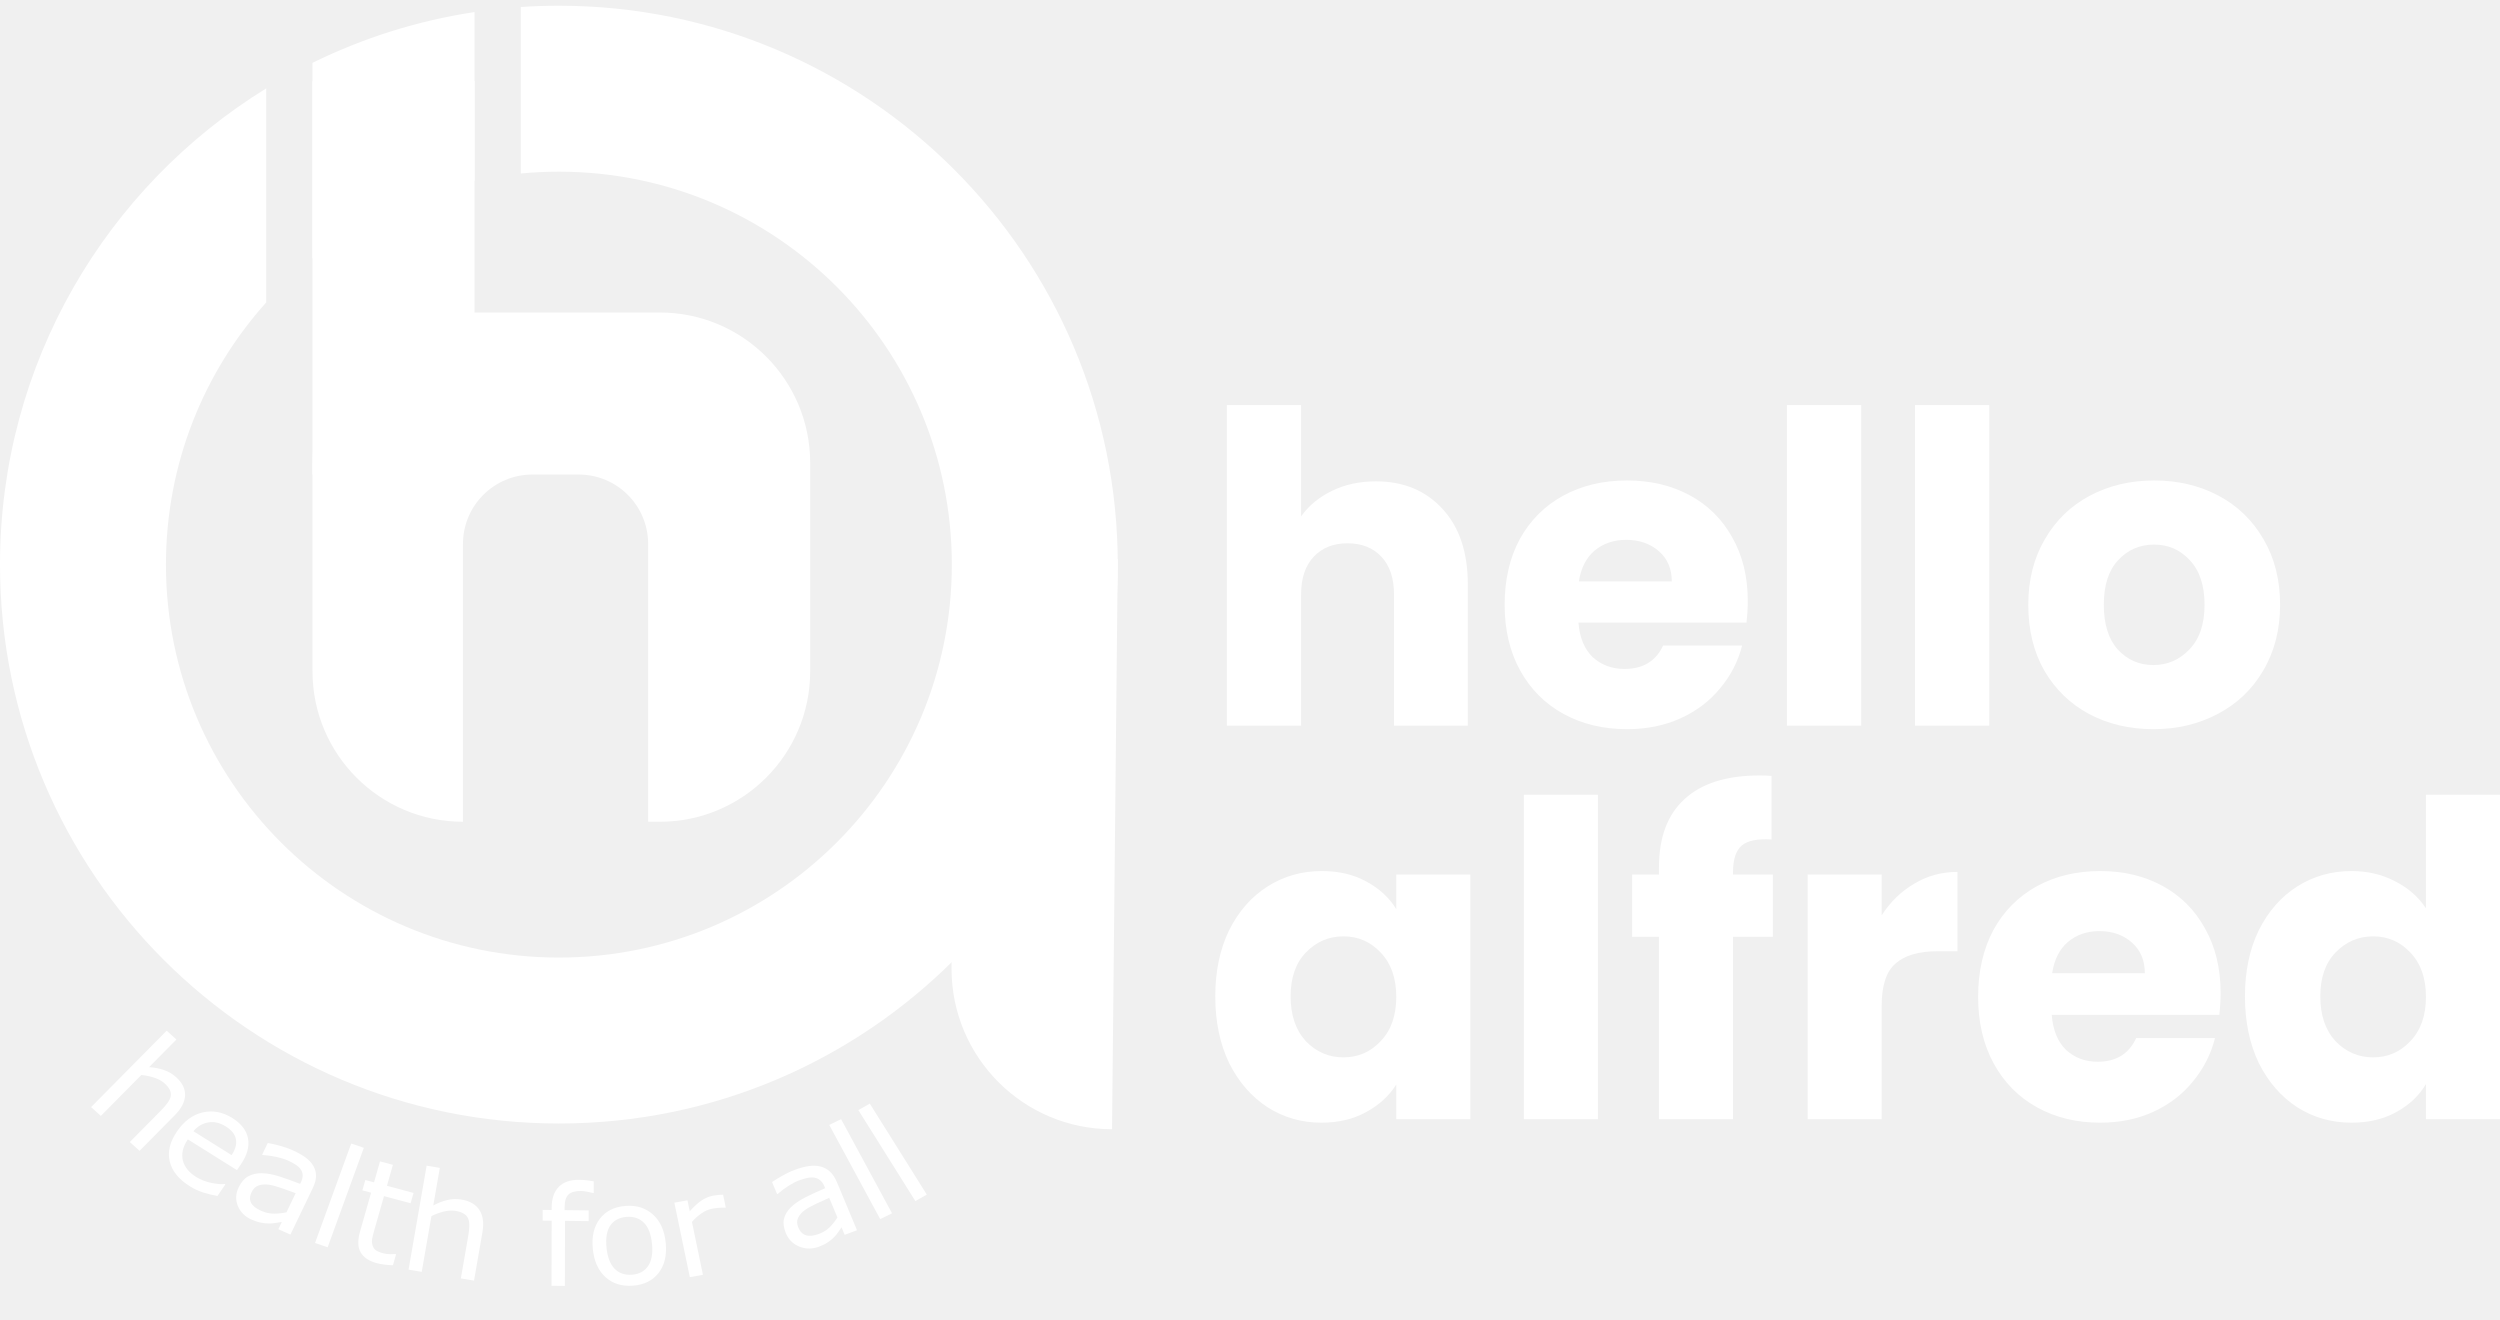
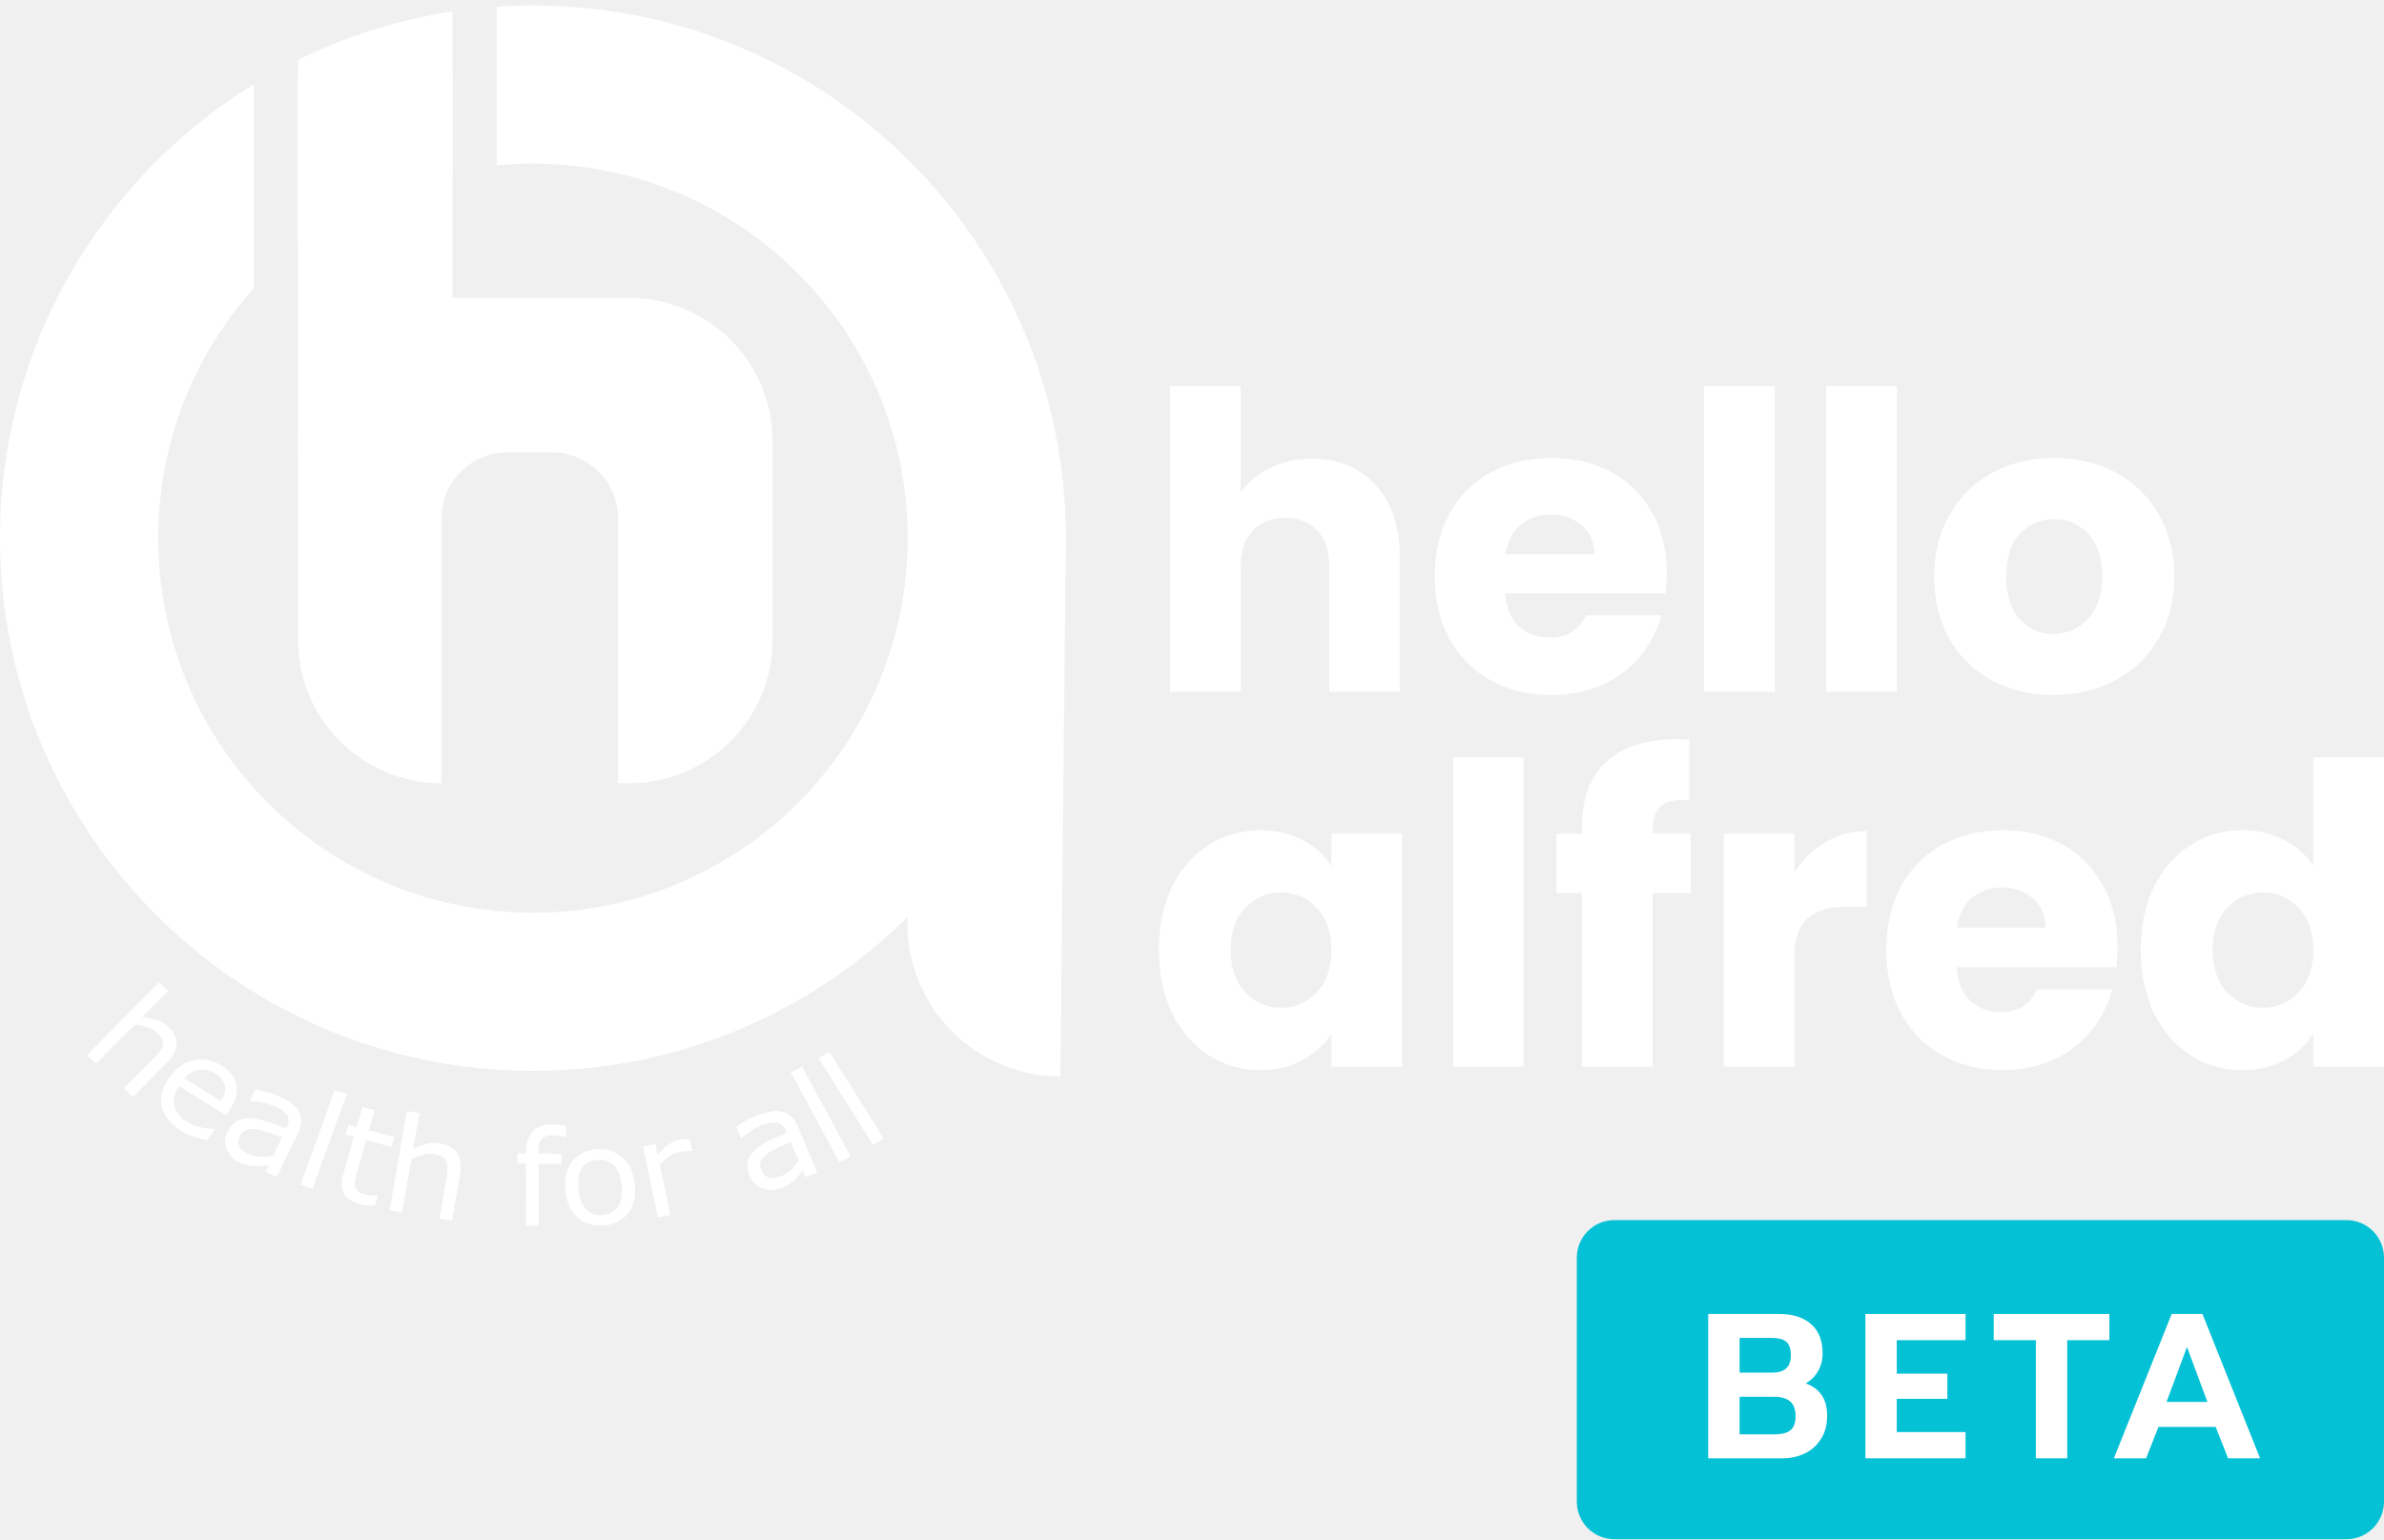
- <svg xmlns="http://www.w3.org/2000/svg" width="216" height="114" viewBox="0 0 216 114" fill="none">
-   <path d="M82.213 68.763C82.213 59.595 87.955 51.409 96.575 48.288L96.08 97.566C88.421 97.566 82.213 91.357 82.213 83.699V68.763Z" fill="white" />
-   <path d="M27 7H41V41H27V7Z" fill="white" />
-   <path fill-rule="evenodd" clip-rule="evenodd" d="M23 7.638C9.2 16.138 0 31.386 0 48.783C0 75.451 21.619 97.071 48.288 97.071C74.956 97.071 96.575 75.451 96.575 48.783C96.575 22.114 74.956 0.495 48.288 0.495C47.183 0.495 46.086 0.532 45 0.605V14.99C46.082 14.886 47.179 14.833 48.288 14.833C67.038 14.833 82.238 30.033 82.238 48.783C82.238 67.533 67.038 82.733 48.288 82.733C29.538 82.733 14.338 67.533 14.338 48.783C14.338 40.078 17.614 32.139 23 26.13V7.638ZM27 22.334C31.016 19.098 35.783 16.758 41 15.617V1.042C36.046 1.792 31.34 3.294 27 5.429V22.334Z" fill="white" />
-   <path fill-rule="evenodd" clip-rule="evenodd" d="M40 27C32.82 27 27 32.82 27 40V58C27 65.18 32.82 71 40 71V47C40 43.686 42.686 41 46 41H50C53.314 41 56 43.686 56 47V71H57C64.18 71 70 65.18 70 58V40C70 32.82 64.18 27 57 27H40Z" fill="white" />
-   <path d="M118.867 41.588C121.267 41.588 123.193 42.387 124.644 43.984C126.094 45.556 126.819 47.727 126.819 50.497V62.7H120.442V51.358C120.442 49.961 120.08 48.875 119.354 48.102C118.629 47.328 117.654 46.941 116.428 46.941C115.203 46.941 114.228 47.328 113.502 48.102C112.777 48.875 112.415 49.961 112.415 51.358V62.7H106V35H112.415V44.62C113.065 43.697 113.953 42.961 115.078 42.412C116.203 41.863 117.466 41.588 118.867 41.588Z" fill="white" />
-   <path d="M151.008 51.92C151.008 52.519 150.971 53.143 150.896 53.791H136.378C136.478 55.089 136.891 56.087 137.616 56.786C138.367 57.46 139.279 57.797 140.355 57.797C141.955 57.797 143.068 57.123 143.693 55.775H150.52C150.17 57.148 149.533 58.383 148.607 59.481C147.707 60.579 146.569 61.44 145.194 62.064C143.818 62.688 142.28 63 140.58 63C138.529 63 136.703 62.563 135.103 61.69C133.502 60.816 132.252 59.569 131.352 57.947C130.451 56.324 130.001 54.428 130.001 52.257C130.001 50.086 130.439 48.189 131.314 46.567C132.215 44.945 133.465 43.697 135.065 42.824C136.666 41.95 138.504 41.513 140.58 41.513C142.605 41.513 144.406 41.938 145.981 42.786C147.557 43.635 148.782 44.845 149.658 46.417C150.558 47.989 151.008 49.824 151.008 51.92ZM144.443 50.235C144.443 49.137 144.068 48.264 143.318 47.615C142.568 46.966 141.63 46.642 140.505 46.642C139.429 46.642 138.517 46.954 137.766 47.578C137.041 48.201 136.591 49.087 136.416 50.235H144.443Z" fill="white" />
-   <path d="M160.807 35V62.7H154.392V35H160.807Z" fill="white" />
-   <path d="M171.87 35V62.7H165.455V35H171.87Z" fill="white" />
-   <path d="M186.046 63C183.996 63 182.145 62.563 180.495 61.69C178.869 60.816 177.581 59.569 176.631 57.947C175.706 56.324 175.243 54.428 175.243 52.257C175.243 50.111 175.718 48.226 176.668 46.604C177.619 44.957 178.919 43.697 180.57 42.824C182.22 41.95 184.071 41.513 186.121 41.513C188.172 41.513 190.023 41.95 191.673 42.824C193.324 43.697 194.624 44.957 195.575 46.604C196.525 48.226 197 50.111 197 52.257C197 54.403 196.512 56.3 195.537 57.947C194.587 59.569 193.274 60.816 191.598 61.69C189.948 62.563 188.097 63 186.046 63ZM186.046 57.46C187.272 57.46 188.31 57.011 189.16 56.112C190.035 55.214 190.473 53.929 190.473 52.257C190.473 50.585 190.048 49.3 189.197 48.401C188.372 47.503 187.347 47.053 186.121 47.053C184.871 47.053 183.833 47.503 183.008 48.401C182.183 49.275 181.77 50.56 181.77 52.257C181.77 53.929 182.17 55.214 182.97 56.112C183.796 57.011 184.821 57.46 186.046 57.46Z" fill="white" />
-   <path d="M105 86.091C105 83.919 105.399 82.013 106.197 80.371C107.02 78.73 108.13 77.467 109.527 76.583C110.924 75.7 112.482 75.258 114.203 75.258C115.675 75.258 116.96 75.561 118.057 76.167C119.179 76.773 120.04 77.568 120.638 78.553V75.561H127.036V96.697H120.638V93.704C120.015 94.689 119.142 95.485 118.02 96.091C116.922 96.697 115.638 97 114.166 97C112.47 97 110.924 96.558 109.527 95.674C108.13 94.765 107.02 93.49 106.197 91.849C105.399 90.182 105 88.263 105 86.091ZM120.638 86.129C120.638 84.513 120.189 83.237 119.292 82.303C118.419 81.369 117.346 80.901 116.074 80.901C114.802 80.901 113.717 81.369 112.819 82.303C111.946 83.212 111.51 84.475 111.51 86.091C111.51 87.707 111.946 88.995 112.819 89.954C113.717 90.889 114.802 91.356 116.074 91.356C117.346 91.356 118.419 90.889 119.292 89.954C120.189 89.02 120.638 87.745 120.638 86.129Z" fill="white" />
-   <path d="M138.062 68.667V96.697H131.664V68.667H138.062Z" fill="white" />
-   <path d="M153.173 80.939H149.732V96.697H143.334V80.939H141.014V75.561H143.334V74.954C143.334 72.353 144.07 70.384 145.541 69.046C147.013 67.682 149.17 67 152.014 67C152.488 67 152.837 67.013 153.061 67.038V72.53C151.839 72.454 150.979 72.631 150.48 73.061C149.981 73.49 149.732 74.26 149.732 75.371V75.561H153.173V80.939Z" fill="white" />
-   <path d="M162.577 79.083C163.325 77.922 164.261 77.013 165.383 76.356C166.505 75.674 167.753 75.333 169.124 75.333V82.189H167.366C165.77 82.189 164.572 82.543 163.774 83.25C162.976 83.932 162.577 85.144 162.577 86.886V96.697H156.18V75.561H162.577V79.083Z" fill="white" />
-   <path d="M191.861 85.788C191.861 86.394 191.824 87.025 191.749 87.682H177.27C177.37 88.995 177.782 90.005 178.505 90.712C179.253 91.394 180.163 91.735 181.236 91.735C182.832 91.735 183.942 91.053 184.566 89.689H191.375C191.026 91.078 190.39 92.328 189.467 93.439C188.569 94.55 187.434 95.422 186.062 96.053C184.69 96.684 183.156 97 181.46 97C179.415 97 177.595 96.558 175.998 95.674C174.402 94.79 173.155 93.528 172.257 91.886C171.359 90.245 170.91 88.326 170.91 86.129C170.91 83.932 171.347 82.013 172.22 80.371C173.117 78.73 174.365 77.467 175.961 76.583C177.557 75.7 179.39 75.258 181.46 75.258C183.481 75.258 185.277 75.687 186.848 76.546C188.419 77.404 189.641 78.629 190.514 80.22C191.412 81.811 191.861 83.667 191.861 85.788ZM185.314 84.083C185.314 82.972 184.94 82.088 184.192 81.432C183.443 80.775 182.508 80.447 181.386 80.447C180.313 80.447 179.403 80.763 178.655 81.394C177.931 82.025 177.482 82.922 177.308 84.083H185.314Z" fill="white" />
-   <path d="M193.964 86.091C193.964 83.919 194.363 82.013 195.161 80.371C195.984 78.73 197.094 77.467 198.491 76.583C199.888 75.7 201.447 75.258 203.168 75.258C204.539 75.258 205.786 75.548 206.909 76.129C208.056 76.71 208.954 77.492 209.602 78.477V68.667H216V96.697H209.602V93.667C209.004 94.677 208.143 95.485 207.021 96.091C205.924 96.697 204.639 97 203.168 97C201.447 97 199.888 96.558 198.491 95.674C197.094 94.765 195.984 93.49 195.161 91.849C194.363 90.182 193.964 88.263 193.964 86.091ZM209.602 86.129C209.602 84.513 209.154 83.237 208.256 82.303C207.383 81.369 206.31 80.901 205.038 80.901C203.766 80.901 202.681 81.369 201.783 82.303C200.91 83.212 200.474 84.475 200.474 86.091C200.474 87.707 200.91 88.995 201.783 89.954C202.681 90.889 203.766 91.356 205.038 91.356C206.31 91.356 207.383 90.889 208.256 89.954C209.154 89.02 209.602 87.745 209.602 86.129Z" fill="white" />
-   <path d="M12.058 99.433L11.215 98.672L13.883 95.974C14.099 95.757 14.287 95.541 14.447 95.327C14.61 95.11 14.709 94.916 14.744 94.744C14.787 94.558 14.766 94.373 14.681 94.189C14.6 94.003 14.447 93.809 14.223 93.607C13.992 93.399 13.699 93.236 13.341 93.117C12.984 92.998 12.608 92.918 12.213 92.877L8.714 96.415L7.871 95.654L14.399 89.053L15.242 89.814L12.88 92.202C13.347 92.233 13.778 92.317 14.174 92.455C14.569 92.593 14.915 92.795 15.211 93.062C15.752 93.55 16.012 94.076 15.991 94.641C15.97 95.206 15.673 95.778 15.1 96.357L12.058 99.433Z" fill="white" />
-   <path d="M20.473 101.099L16.23 98.442C16.001 98.777 15.854 99.104 15.79 99.422C15.727 99.737 15.735 100.032 15.811 100.308C15.883 100.577 16.015 100.827 16.206 101.058C16.4 101.291 16.645 101.5 16.94 101.685C17.332 101.931 17.776 102.104 18.271 102.205C18.772 102.304 19.155 102.335 19.422 102.297L19.473 102.329L18.79 103.332C18.374 103.258 17.966 103.159 17.566 103.034C17.166 102.909 16.778 102.729 16.404 102.494C15.448 101.896 14.869 101.184 14.666 100.359C14.466 99.531 14.673 98.665 15.289 97.761C15.897 96.867 16.637 96.318 17.507 96.114C18.38 95.912 19.236 96.073 20.075 96.598C20.852 97.085 21.303 97.675 21.429 98.368C21.558 99.063 21.353 99.807 20.813 100.6L20.473 101.099ZM20.01 99.803C20.335 99.319 20.461 98.864 20.386 98.441C20.315 98.02 20.022 97.647 19.507 97.325C18.988 96.999 18.474 96.885 17.967 96.982C17.464 97.08 17.044 97.332 16.71 97.737L20.01 99.803Z" fill="white" />
-   <path d="M25.092 106.669L24.048 106.204L24.352 105.573C24.23 105.591 24.062 105.62 23.849 105.658C23.642 105.695 23.449 105.712 23.269 105.709C23.055 105.713 22.822 105.69 22.569 105.642C22.315 105.598 22.035 105.507 21.73 105.371C21.168 105.121 20.776 104.732 20.555 104.204C20.335 103.676 20.356 103.138 20.62 102.589C20.836 102.14 21.111 101.822 21.445 101.635C21.784 101.447 22.18 101.357 22.632 101.365C23.088 101.375 23.596 101.47 24.156 101.65C24.715 101.831 25.307 102.043 25.931 102.286L26.006 102.133C26.114 101.906 26.162 101.699 26.148 101.513C26.137 101.328 26.074 101.158 25.959 101.003C25.849 100.855 25.697 100.721 25.502 100.6C25.307 100.479 25.096 100.367 24.869 100.266C24.593 100.144 24.269 100.042 23.896 99.962C23.525 99.879 23.128 99.822 22.704 99.792L22.648 99.767L23.135 98.753C23.366 98.791 23.69 98.865 24.107 98.973C24.525 99.082 24.922 99.22 25.298 99.388C25.737 99.583 26.102 99.789 26.392 100.004C26.687 100.217 26.914 100.46 27.072 100.732C27.228 100.999 27.306 101.289 27.304 101.602C27.303 101.916 27.21 102.263 27.027 102.645L25.092 106.669ZM24.75 104.744L25.544 103.093C25.215 102.969 24.824 102.827 24.372 102.668C23.923 102.511 23.556 102.41 23.27 102.364C22.93 102.312 22.625 102.33 22.355 102.421C22.087 102.508 21.881 102.702 21.736 103.003C21.573 103.342 21.558 103.647 21.69 103.917C21.824 104.183 22.113 104.414 22.556 104.612C22.924 104.776 23.294 104.859 23.664 104.86C24.035 104.858 24.397 104.819 24.75 104.744Z" fill="white" />
-   <path d="M28.31 107.764L27.219 107.393L30.345 98.802L31.435 99.172L28.31 107.764Z" fill="white" />
-   <path d="M33.95 109.317C33.726 109.314 33.484 109.296 33.226 109.263C32.971 109.231 32.747 109.189 32.553 109.137C31.878 108.956 31.414 108.645 31.161 108.205C30.908 107.765 30.89 107.163 31.108 106.399L32.063 103.047L31.31 102.845L31.564 101.954L32.317 102.155L32.833 100.344L33.947 100.643L33.431 102.454L35.73 103.071L35.476 103.962L33.177 103.346L32.358 106.218C32.264 106.549 32.198 106.811 32.16 107.003C32.123 107.192 32.13 107.38 32.178 107.567C32.222 107.74 32.309 107.883 32.439 107.995C32.574 108.104 32.797 108.2 33.109 108.284C33.291 108.333 33.487 108.359 33.699 108.363C33.911 108.363 34.066 108.358 34.162 108.348L34.222 108.364L33.95 109.317Z" fill="white" />
-   <path d="M40.956 110.645L39.818 110.454L40.456 106.782C40.508 106.485 40.538 106.205 40.546 105.941C40.555 105.673 40.524 105.458 40.453 105.296C40.38 105.117 40.255 104.973 40.079 104.865C39.903 104.752 39.664 104.671 39.361 104.62C39.05 104.568 38.712 104.587 38.347 104.676C37.983 104.766 37.626 104.898 37.275 105.073L36.438 109.889L35.299 109.698L36.861 100.714L38 100.904L37.435 104.155C37.839 103.933 38.245 103.776 38.651 103.681C39.059 103.587 39.462 103.573 39.862 103.64C40.593 103.762 41.113 104.065 41.424 104.549C41.734 105.033 41.821 105.669 41.684 106.458L40.956 110.645Z" fill="white" />
-   <path d="M51.297 103.077L51.236 103.076C51.109 103.039 50.943 103.002 50.739 102.965C50.534 102.924 50.354 102.902 50.198 102.901C49.703 102.895 49.343 102.997 49.117 103.205C48.896 103.41 48.784 103.786 48.783 104.333L48.783 104.556L50.864 104.579L50.862 105.505L48.818 105.482L48.806 111.104L47.652 111.091L47.663 105.47L46.884 105.461L46.886 104.535L47.665 104.544L47.666 104.327C47.667 103.549 47.871 102.955 48.277 102.545C48.683 102.132 49.269 101.929 50.035 101.937C50.292 101.94 50.524 101.954 50.728 101.98C50.937 102.006 51.127 102.035 51.299 102.068L51.297 103.077Z" fill="white" />
-   <path d="M57.52 107.391C57.623 108.455 57.418 109.317 56.907 109.977C56.395 110.638 55.661 111.006 54.703 111.081C53.737 111.157 52.939 110.91 52.309 110.34C51.683 109.769 51.319 108.952 51.217 107.889C51.114 106.826 51.317 105.964 51.824 105.304C52.335 104.639 53.073 104.269 54.039 104.193C54.997 104.117 55.791 104.367 56.422 104.941C57.051 105.511 57.418 106.328 57.52 107.391ZM56.334 107.485C56.253 106.64 56.019 106.026 55.633 105.645C55.247 105.259 54.746 105.091 54.131 105.139C53.507 105.189 53.042 105.433 52.735 105.874C52.432 106.309 52.321 106.95 52.403 107.795C52.482 108.613 52.715 109.221 53.102 109.618C53.489 110.011 53.992 110.184 54.612 110.135C55.223 110.086 55.682 109.84 55.988 109.396C56.298 108.948 56.414 108.311 56.334 107.485Z" fill="white" />
-   <path d="M62.707 104.333L62.647 104.344C62.47 104.336 62.3 104.339 62.136 104.353C61.975 104.362 61.787 104.386 61.57 104.425C61.221 104.488 60.899 104.624 60.605 104.833C60.31 105.037 60.036 105.284 59.784 105.573L60.733 110.141L59.6 110.345L58.264 103.911L59.396 103.706L59.594 104.657C59.972 104.23 60.316 103.915 60.628 103.711C60.943 103.503 61.279 103.366 61.636 103.302C61.833 103.266 61.977 103.246 62.068 103.242C62.158 103.234 62.294 103.227 62.476 103.222L62.707 104.333Z" fill="white" />
-   <path d="M74.045 106.293L72.98 106.691L72.708 106.041C72.639 106.138 72.546 106.274 72.43 106.447C72.316 106.616 72.197 106.762 72.072 106.884C71.928 107.035 71.752 107.18 71.543 107.321C71.336 107.466 71.076 107.597 70.765 107.713C70.191 107.927 69.628 107.927 69.077 107.711C68.526 107.496 68.133 107.106 67.897 106.542C67.704 106.079 67.65 105.668 67.737 105.307C67.826 104.941 68.028 104.605 68.343 104.298C68.662 103.989 69.081 103.705 69.6 103.443C70.119 103.182 70.684 102.921 71.296 102.659L71.229 102.501C71.132 102.268 71.008 102.091 70.856 101.971C70.709 101.849 70.537 101.774 70.341 101.746C70.154 101.719 69.948 101.731 69.723 101.781C69.498 101.832 69.27 101.9 69.038 101.986C68.757 102.091 68.458 102.245 68.143 102.447C67.826 102.645 67.512 102.88 67.199 103.153L67.142 103.174L66.706 102.13C66.893 101.998 67.17 101.825 67.537 101.612C67.905 101.399 68.281 101.221 68.665 101.077C69.113 100.91 69.518 100.801 69.879 100.751C70.242 100.695 70.581 100.707 70.896 100.788C71.205 100.866 71.478 101.015 71.715 101.234C71.951 101.453 72.151 101.759 72.316 102.152L74.045 106.293ZM72.352 105.188L71.642 103.49C71.323 103.63 70.949 103.801 70.519 104.003C70.094 104.204 69.766 104.388 69.537 104.553C69.264 104.752 69.07 104.976 68.954 105.225C68.838 105.471 68.844 105.749 68.973 106.058C69.119 106.408 69.34 106.631 69.635 106.727C69.928 106.819 70.301 106.781 70.753 106.612C71.129 106.472 71.444 106.275 71.698 106.02C71.95 105.761 72.168 105.484 72.352 105.188Z" fill="white" />
-   <path d="M77.072 104.83L76.048 105.329L71.647 97.193L72.671 96.695L77.072 104.83Z" fill="white" />
-   <path d="M80.076 103.213L79.087 103.773L74.162 95.913L75.151 95.353L80.076 103.213Z" fill="white" />
+ <svg xmlns="http://www.w3.org/2000/svg" width="127" height="82" viewBox="0 0 127 82" fill="none">
+   <path d="M48.338 40.413C48.338 35.025 51.714 30.214 56.782 28.38L56.491 57.342C51.988 57.342 48.338 53.693 48.338 49.192V40.413Z" fill="white" />
+   <path d="M15.875 4.114H24.107V24.097H15.875V4.114Z" fill="white" />
+   <path fill-rule="evenodd" clip-rule="evenodd" d="M13.523 4.489C5.409 9.484 0 18.446 0 28.671C0 44.344 12.711 57.05 28.391 57.05C44.072 57.05 56.783 44.344 56.783 28.671C56.783 12.997 44.072 0.291 28.391 0.291C27.742 0.291 27.097 0.313 26.458 0.356V8.81C27.094 8.749 27.739 8.717 28.391 8.717C39.416 8.717 48.353 17.651 48.353 28.671C48.353 39.69 39.416 48.624 28.391 48.624C17.367 48.624 8.43 39.69 8.43 28.671C8.43 23.555 10.356 18.889 13.523 15.357V4.489ZM15.875 13.126C18.236 11.224 21.039 9.849 24.107 9.178V0.612C21.194 1.053 18.427 1.936 15.875 3.191V13.126Z" fill="white" />
+   <path fill-rule="evenodd" clip-rule="evenodd" d="M23.518 15.868C19.297 15.868 15.875 19.289 15.875 23.509V34.087C15.875 38.307 19.297 41.728 23.518 41.728V27.623C23.518 25.675 25.098 24.096 27.046 24.096H29.398C31.346 24.096 32.926 25.675 32.926 27.623V41.728H33.514C37.735 41.728 41.157 38.307 41.157 34.087V23.509C41.157 19.289 37.735 15.868 33.514 15.868H23.518Z" fill="white" />
+   <path d="M69.889 24.442C71.301 24.442 72.433 24.912 73.286 25.85C74.139 26.774 74.565 28.05 74.565 29.678V36.85H70.816V30.184C70.816 29.363 70.603 28.725 70.176 28.27C69.75 27.816 69.176 27.588 68.456 27.588C67.735 27.588 67.162 27.816 66.735 28.27C66.309 28.725 66.096 29.363 66.096 30.184V36.85H62.324V20.57H66.096V26.224C66.478 25.682 67 25.249 67.662 24.926C68.323 24.604 69.066 24.442 69.889 24.442Z" fill="white" />
+   <path d="M88.787 30.515C88.787 30.866 88.765 31.233 88.721 31.614H80.185C80.244 32.377 80.487 32.964 80.913 33.374C81.354 33.77 81.891 33.968 82.523 33.968C83.464 33.968 84.118 33.572 84.486 32.781H88.5C88.294 33.587 87.92 34.313 87.375 34.959C86.846 35.604 86.177 36.11 85.368 36.477C84.559 36.843 83.655 37.026 82.656 37.026C81.45 37.026 80.376 36.77 79.435 36.257C78.494 35.743 77.759 35.01 77.23 34.056C76.7 33.103 76.436 31.988 76.436 30.712C76.436 29.436 76.693 28.322 77.207 27.368C77.737 26.415 78.472 25.682 79.413 25.168C80.354 24.655 81.435 24.398 82.656 24.398C83.846 24.398 84.905 24.648 85.831 25.146C86.758 25.645 87.478 26.356 87.993 27.28C88.522 28.204 88.787 29.282 88.787 30.515ZM84.927 29.524C84.927 28.879 84.706 28.366 84.265 27.985C83.825 27.603 83.273 27.412 82.612 27.412C81.979 27.412 81.443 27.596 81.001 27.962C80.575 28.329 80.31 28.85 80.207 29.524H84.927Z" fill="white" />
+   <path d="M94.549 20.57V36.85H90.777V20.57H94.549Z" fill="white" />
+   <path d="M101.053 20.57V36.85H97.281V20.57H101.053Z" fill="white" />
+   <path d="M109.388 37.026C108.183 37.026 107.095 36.77 106.125 36.257C105.169 35.743 104.411 35.01 103.853 34.056C103.309 33.103 103.037 31.988 103.037 30.712C103.037 29.451 103.316 28.344 103.874 27.39C104.434 26.422 105.198 25.682 106.169 25.168C107.139 24.655 108.227 24.398 109.432 24.398C110.638 24.398 111.727 24.655 112.697 25.168C113.668 25.682 114.432 26.422 114.991 27.39C115.55 28.344 115.829 29.451 115.829 30.712C115.829 31.974 115.542 33.089 114.969 34.056C114.41 35.01 113.638 35.743 112.653 36.257C111.683 36.77 110.594 37.026 109.388 37.026ZM109.388 33.77C110.109 33.77 110.72 33.507 111.219 32.978C111.734 32.45 111.991 31.695 111.991 30.712C111.991 29.73 111.741 28.974 111.241 28.447C110.756 27.919 110.153 27.654 109.432 27.654C108.698 27.654 108.087 27.919 107.602 28.447C107.117 28.96 106.874 29.715 106.874 30.712C106.874 31.695 107.109 32.45 107.58 32.978C108.065 33.507 108.668 33.77 109.388 33.77Z" fill="white" />
+   <path d="M61.736 50.597C61.736 49.321 61.971 48.2 62.44 47.236C62.924 46.271 63.577 45.529 64.398 45.01C65.219 44.49 66.135 44.23 67.147 44.23C68.013 44.23 68.768 44.408 69.413 44.765C70.073 45.121 70.579 45.589 70.931 46.167V44.408H74.693V56.831H70.931V55.072C70.565 55.651 70.051 56.118 69.392 56.475C68.746 56.831 67.991 57.009 67.126 57.009C66.128 57.009 65.219 56.749 64.398 56.23C63.577 55.696 62.924 54.946 62.44 53.981C61.971 53.002 61.736 51.874 61.736 50.597ZM70.931 50.62C70.931 49.67 70.667 48.92 70.139 48.371C69.626 47.822 68.995 47.547 68.247 47.547C67.499 47.547 66.862 47.822 66.334 48.371C65.82 48.906 65.564 49.648 65.564 50.597C65.564 51.547 65.82 52.304 66.334 52.868C66.862 53.417 67.499 53.692 68.247 53.692C68.995 53.692 69.626 53.417 70.139 52.868C70.667 52.319 70.931 51.569 70.931 50.62Z" fill="white" />
+   <path d="M81.175 40.356V56.83H77.414V40.356H81.175Z" fill="white" />
+   <path d="M90.06 47.569H88.037V56.831H84.275V47.569H82.911V44.408H84.275V44.052C84.275 42.523 84.708 41.366 85.573 40.579C86.438 39.778 87.707 39.377 89.379 39.377C89.657 39.377 89.863 39.384 89.994 39.399V42.627C89.276 42.583 88.77 42.687 88.477 42.939C88.183 43.191 88.037 43.644 88.037 44.297V44.408H90.06V47.569Z" fill="white" />
+   <path d="M95.589 46.478C96.029 45.796 96.579 45.261 97.239 44.876C97.899 44.475 98.633 44.274 99.439 44.274V48.304H98.405C97.467 48.304 96.762 48.512 96.293 48.927C95.824 49.328 95.589 50.04 95.589 51.064V56.83H91.828V44.408H95.589V46.478Z" fill="white" />
+   <path d="M112.807 50.419C112.807 50.776 112.785 51.147 112.741 51.532H104.228C104.287 52.304 104.529 52.898 104.954 53.313C105.394 53.714 105.929 53.914 106.56 53.914C107.498 53.914 108.151 53.514 108.518 52.712H112.521C112.316 53.529 111.942 54.263 111.4 54.916C110.872 55.569 110.204 56.081 109.398 56.452C108.591 56.823 107.689 57.009 106.692 57.009C105.489 57.009 104.419 56.749 103.48 56.23C102.542 55.71 101.809 54.968 101.281 54.004C100.753 53.039 100.489 51.911 100.489 50.62C100.489 49.328 100.746 48.2 101.259 47.236C101.786 46.271 102.52 45.529 103.459 45.01C104.397 44.49 105.475 44.23 106.692 44.23C107.88 44.23 108.936 44.483 109.86 44.987C110.783 45.492 111.502 46.212 112.015 47.147C112.543 48.082 112.807 49.173 112.807 50.419ZM108.958 49.417C108.958 48.764 108.738 48.245 108.298 47.859C107.858 47.473 107.308 47.28 106.648 47.28C106.017 47.28 105.482 47.466 105.043 47.837C104.617 48.208 104.353 48.735 104.251 49.417H108.958Z" fill="white" />
+   <path d="M114.043 50.597C114.043 49.321 114.278 48.2 114.747 47.235C115.231 46.271 115.884 45.529 116.705 45.009C117.527 44.49 118.443 44.23 119.455 44.23C120.261 44.23 120.994 44.401 121.655 44.742C122.329 45.083 122.857 45.544 123.238 46.122V40.356H127V56.83H123.238V55.049C122.886 55.643 122.38 56.118 121.72 56.474C121.075 56.83 120.32 57.008 119.455 57.008C118.443 57.008 117.527 56.749 116.705 56.229C115.884 55.695 115.231 54.946 114.747 53.981C114.278 53.001 114.043 51.873 114.043 50.597ZM123.238 50.619C123.238 49.669 122.975 48.92 122.447 48.371C121.933 47.822 121.302 47.547 120.555 47.547C119.807 47.547 119.169 47.822 118.641 48.371C118.127 48.905 117.871 49.647 117.871 50.597C117.871 51.547 118.127 52.304 118.641 52.868C119.169 53.417 119.807 53.691 120.555 53.691C121.302 53.691 121.933 53.417 122.447 52.868C122.975 52.319 123.238 51.569 123.238 50.619Z" fill="white" />
+   <path d="M7.09 58.438L6.594 57.991L8.163 56.406C8.29 56.278 8.4 56.151 8.494 56.025C8.59 55.898 8.649 55.784 8.669 55.682C8.694 55.573 8.682 55.464 8.632 55.357C8.584 55.247 8.494 55.133 8.362 55.014C8.227 54.892 8.054 54.796 7.844 54.726C7.634 54.656 7.413 54.609 7.181 54.585L5.123 56.664L4.628 56.217L8.466 52.338L8.962 52.785L7.573 54.189C7.848 54.207 8.101 54.256 8.334 54.337C8.566 54.418 8.77 54.537 8.944 54.694C9.262 54.981 9.414 55.29 9.402 55.622C9.39 55.954 9.215 56.29 8.878 56.631L7.09 58.438Z" fill="white" />
+   <path d="M12.037 59.418L9.543 57.856C9.408 58.053 9.322 58.246 9.284 58.432C9.247 58.617 9.251 58.791 9.296 58.953C9.339 59.111 9.416 59.258 9.528 59.394C9.642 59.531 9.786 59.654 9.96 59.762C10.191 59.907 10.451 60.009 10.742 60.068C11.037 60.126 11.263 60.144 11.419 60.122L11.449 60.141L11.048 60.73C10.803 60.687 10.564 60.629 10.328 60.555C10.093 60.482 9.865 60.376 9.645 60.238C9.083 59.886 8.742 59.468 8.623 58.983C8.505 58.496 8.627 57.987 8.989 57.456C9.347 56.931 9.782 56.608 10.293 56.488C10.807 56.369 11.31 56.464 11.803 56.773C12.26 57.059 12.525 57.405 12.6 57.813C12.676 58.221 12.555 58.659 12.237 59.125L12.037 59.418ZM11.765 58.657C11.956 58.371 12.03 58.105 11.986 57.856C11.945 57.608 11.772 57.389 11.469 57.2C11.164 57.008 10.862 56.941 10.564 56.998C10.268 57.056 10.021 57.204 9.825 57.442L11.765 58.657Z" fill="white" />
+   <path d="M14.753 62.691L14.139 62.418L14.318 62.047C14.246 62.058 14.148 62.075 14.023 62.097C13.901 62.119 13.787 62.129 13.681 62.127C13.556 62.13 13.418 62.116 13.27 62.088C13.12 62.062 12.956 62.008 12.776 61.929C12.446 61.782 12.216 61.553 12.086 61.243C11.956 60.932 11.969 60.616 12.124 60.294C12.251 60.03 12.412 59.843 12.609 59.733C12.808 59.622 13.041 59.569 13.307 59.574C13.575 59.58 13.874 59.636 14.203 59.742C14.532 59.848 14.88 59.973 15.247 60.115L15.29 60.026C15.354 59.892 15.382 59.77 15.374 59.661C15.368 59.552 15.331 59.453 15.263 59.361C15.198 59.274 15.109 59.196 14.994 59.125C14.879 59.053 14.755 58.988 14.622 58.928C14.46 58.857 14.269 58.797 14.05 58.75C13.832 58.7 13.598 58.667 13.349 58.65L13.316 58.635L13.603 58.039C13.738 58.062 13.929 58.105 14.174 58.169C14.42 58.232 14.653 58.314 14.874 58.412C15.133 58.527 15.347 58.648 15.517 58.774C15.691 58.9 15.824 59.042 15.917 59.202C16.009 59.359 16.055 59.529 16.054 59.714C16.053 59.898 15.999 60.102 15.891 60.327L14.753 62.691ZM14.552 61.56L15.019 60.59C14.825 60.517 14.596 60.433 14.33 60.34C14.066 60.248 13.85 60.188 13.682 60.161C13.482 60.131 13.302 60.141 13.144 60.195C12.986 60.246 12.865 60.36 12.78 60.537C12.684 60.736 12.675 60.915 12.753 61.074C12.832 61.23 13.002 61.366 13.262 61.483C13.479 61.579 13.696 61.628 13.913 61.628C14.132 61.627 14.345 61.604 14.552 61.56Z" fill="white" />
+   <path d="M16.645 63.334L16.004 63.117L17.841 58.067L18.483 58.285L16.645 63.334Z" fill="white" />
+   <path d="M19.962 64.247C19.83 64.246 19.688 64.235 19.536 64.216C19.386 64.197 19.254 64.172 19.14 64.141C18.743 64.035 18.47 63.852 18.322 63.594C18.173 63.335 18.163 62.981 18.29 62.532L18.852 60.562L18.41 60.444L18.559 59.92L19.001 60.038L19.305 58.974L19.96 59.149L19.656 60.214L21.008 60.576L20.859 61.1L19.507 60.738L19.026 62.426C18.97 62.62 18.931 62.774 18.909 62.887C18.888 62.998 18.891 63.109 18.92 63.219C18.946 63.32 18.997 63.404 19.073 63.47C19.152 63.534 19.284 63.591 19.467 63.64C19.574 63.669 19.689 63.684 19.814 63.687C19.939 63.687 20.03 63.684 20.086 63.678L20.121 63.687L19.962 64.247Z" fill="white" />
+   <path d="M24.081 65.028L23.411 64.916L23.787 62.758C23.817 62.583 23.834 62.419 23.84 62.263C23.845 62.106 23.827 61.98 23.785 61.884C23.742 61.779 23.669 61.694 23.565 61.631C23.461 61.565 23.321 61.517 23.143 61.487C22.96 61.456 22.761 61.468 22.547 61.52C22.332 61.573 22.122 61.65 21.916 61.753L21.424 64.584L20.754 64.472L21.673 59.191L22.343 59.303L22.01 61.214C22.248 61.083 22.486 60.991 22.726 60.935C22.965 60.88 23.202 60.872 23.437 60.911C23.867 60.983 24.173 61.161 24.356 61.445C24.538 61.73 24.589 62.104 24.509 62.567L24.081 65.028Z" fill="white" />
+   <path d="M30.161 60.58L30.125 60.58C30.05 60.558 29.953 60.536 29.832 60.514C29.712 60.49 29.606 60.477 29.515 60.477C29.224 60.473 29.012 60.533 28.879 60.656C28.749 60.776 28.683 60.997 28.683 61.319L28.683 61.45L29.906 61.463L29.905 62.007L28.703 61.994L28.696 65.298L28.017 65.29L28.024 61.987L27.566 61.981L27.567 61.437L28.026 61.443L28.026 61.315C28.027 60.858 28.147 60.509 28.385 60.268C28.624 60.025 28.968 59.906 29.419 59.91C29.57 59.912 29.706 59.92 29.826 59.936C29.949 59.951 30.061 59.968 30.162 59.987L30.161 60.58Z" fill="white" />
+   <path d="M33.819 63.116C33.88 63.741 33.76 64.248 33.459 64.636C33.158 65.024 32.726 65.24 32.163 65.284C31.595 65.329 31.126 65.184 30.756 64.849C30.388 64.513 30.174 64.033 30.113 63.408C30.053 62.784 30.172 62.277 30.47 61.889C30.771 61.498 31.205 61.281 31.773 61.236C32.336 61.192 32.803 61.339 33.173 61.676C33.544 62.011 33.759 62.491 33.819 63.116ZM33.122 63.171C33.074 62.675 32.937 62.314 32.71 62.09C32.483 61.863 32.188 61.764 31.826 61.792C31.46 61.822 31.186 61.965 31.006 62.224C30.828 62.48 30.763 62.857 30.811 63.353C30.857 63.834 30.994 64.191 31.222 64.425C31.449 64.656 31.745 64.757 32.109 64.729C32.469 64.7 32.739 64.555 32.919 64.294C33.101 64.031 33.169 63.657 33.122 63.171Z" fill="white" />
+   <path d="M36.869 61.319L36.834 61.325C36.73 61.321 36.63 61.322 36.534 61.331C36.439 61.336 36.328 61.35 36.201 61.373C35.996 61.41 35.806 61.49 35.634 61.613C35.46 61.733 35.299 61.878 35.151 62.048L35.709 64.732L35.043 64.852L34.257 61.071L34.923 60.95L35.039 61.509C35.261 61.258 35.464 61.073 35.647 60.953C35.832 60.831 36.03 60.751 36.24 60.713C36.356 60.692 36.44 60.68 36.494 60.678C36.547 60.673 36.627 60.669 36.734 60.666L36.869 61.319Z" fill="white" />
+   <path d="M43.536 62.471L42.909 62.705L42.749 62.323C42.709 62.38 42.654 62.46 42.586 62.561C42.519 62.661 42.449 62.746 42.376 62.818C42.291 62.907 42.187 62.992 42.065 63.075C41.943 63.16 41.79 63.237 41.607 63.305C41.27 63.431 40.939 63.431 40.615 63.304C40.291 63.178 40.059 62.949 39.921 62.617C39.807 62.345 39.776 62.103 39.827 61.891C39.879 61.676 39.998 61.479 40.183 61.298C40.371 61.117 40.617 60.95 40.922 60.796C41.227 60.642 41.56 60.489 41.919 60.335L41.88 60.242C41.823 60.105 41.75 60.001 41.661 59.931C41.574 59.859 41.473 59.815 41.358 59.798C41.248 59.783 41.127 59.79 40.994 59.819C40.862 59.849 40.728 59.889 40.592 59.94C40.426 60.001 40.251 60.092 40.065 60.21C39.879 60.327 39.694 60.465 39.511 60.625L39.477 60.638L39.221 60.024C39.33 59.947 39.493 59.845 39.709 59.72C39.926 59.594 40.147 59.49 40.372 59.405C40.636 59.307 40.874 59.243 41.086 59.214C41.3 59.181 41.499 59.188 41.684 59.235C41.866 59.281 42.026 59.369 42.165 59.498C42.304 59.626 42.422 59.806 42.519 60.037L43.536 62.471ZM42.54 61.821L42.123 60.823C41.935 60.906 41.715 61.006 41.463 61.125C41.212 61.243 41.02 61.351 40.885 61.448C40.724 61.565 40.61 61.697 40.542 61.843C40.474 61.988 40.477 62.151 40.553 62.333C40.639 62.538 40.769 62.669 40.942 62.726C41.115 62.78 41.334 62.758 41.6 62.658C41.821 62.576 42.006 62.46 42.156 62.31C42.304 62.158 42.432 61.995 42.54 61.821Z" fill="white" />
+   <path d="M45.316 61.61L44.713 61.904L42.126 57.122L42.728 56.829L45.316 61.61Z" fill="white" />
+   <path d="M47.082 60.66L46.5 60.989L43.605 56.37L44.186 56.041L47.082 60.66Z" fill="white" />
+   <path d="M84.5 67C84.5 66.172 85.172 65.5 86 65.5H125C125.828 65.5 126.5 66.172 126.5 67V80C126.5 80.828 125.828 81.5 125 81.5H86C85.172 81.5 84.5 80.828 84.5 80V67Z" fill="#04C1D6" stroke="#04C1D6" />
+   <path d="M91 70H94.773C95.499 70 96.067 70.18 96.478 70.539C96.889 70.898 97.094 71.419 97.094 72.101C97.094 72.446 97.013 72.761 96.852 73.047C96.691 73.326 96.471 73.542 96.192 73.696C96.573 73.835 96.859 74.048 97.05 74.334C97.241 74.613 97.336 74.979 97.336 75.434C97.336 75.896 97.23 76.299 97.017 76.644C96.812 76.981 96.526 77.242 96.159 77.425C95.8 77.601 95.4 77.689 94.96 77.689H91V70ZM94.454 73.124C94.747 73.124 94.978 73.051 95.147 72.904C95.316 72.757 95.4 72.523 95.4 72.2C95.4 71.848 95.316 71.606 95.147 71.474C94.986 71.342 94.736 71.276 94.399 71.276H92.672V73.124H94.454ZM94.553 76.413C94.912 76.413 95.184 76.343 95.367 76.204C95.558 76.057 95.653 75.804 95.653 75.445C95.653 75.078 95.554 74.814 95.356 74.653C95.165 74.492 94.879 74.411 94.498 74.411H92.672V76.413H94.553Z" fill="white" />
+   <path d="M99.373 70H104.707V71.397H101.044V73.179H103.739V74.521H101.044V76.292H104.707V77.689H99.373V70Z" fill="white" />
+   <path d="M108.454 71.397H106.21V70H112.37V71.397H110.126V77.689H108.454V71.397Z" fill="white" />
+   <path d="M115.69 70H117.329L120.398 77.689H118.693L118.033 76.017H114.986L114.326 77.689H112.61L115.69 70ZM117.593 74.686L116.504 71.76L115.415 74.686H117.593Z" fill="white" />
</svg>
